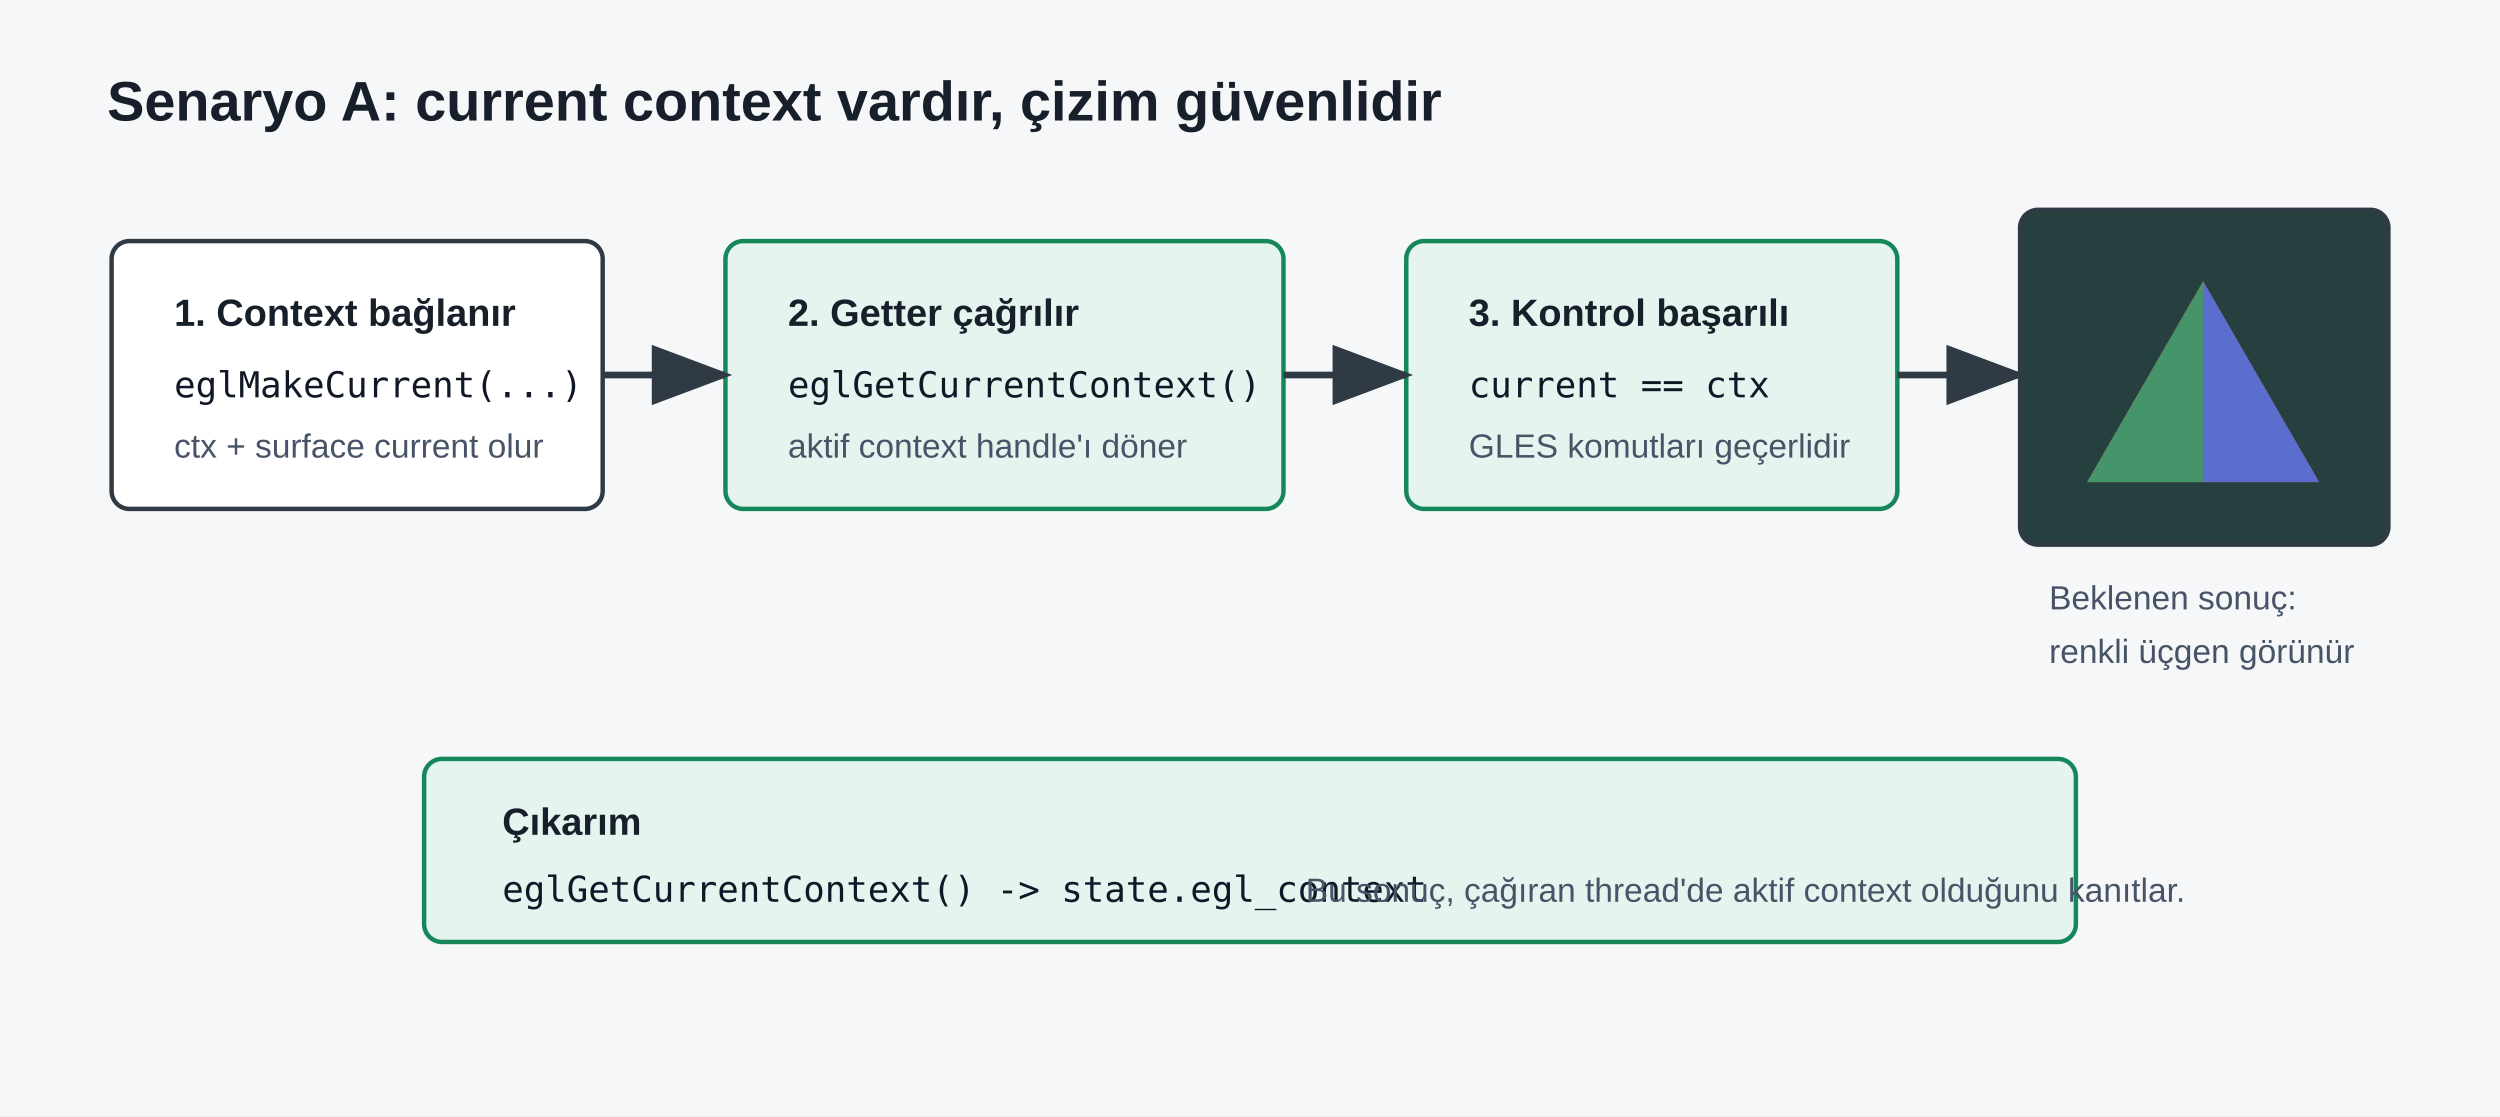
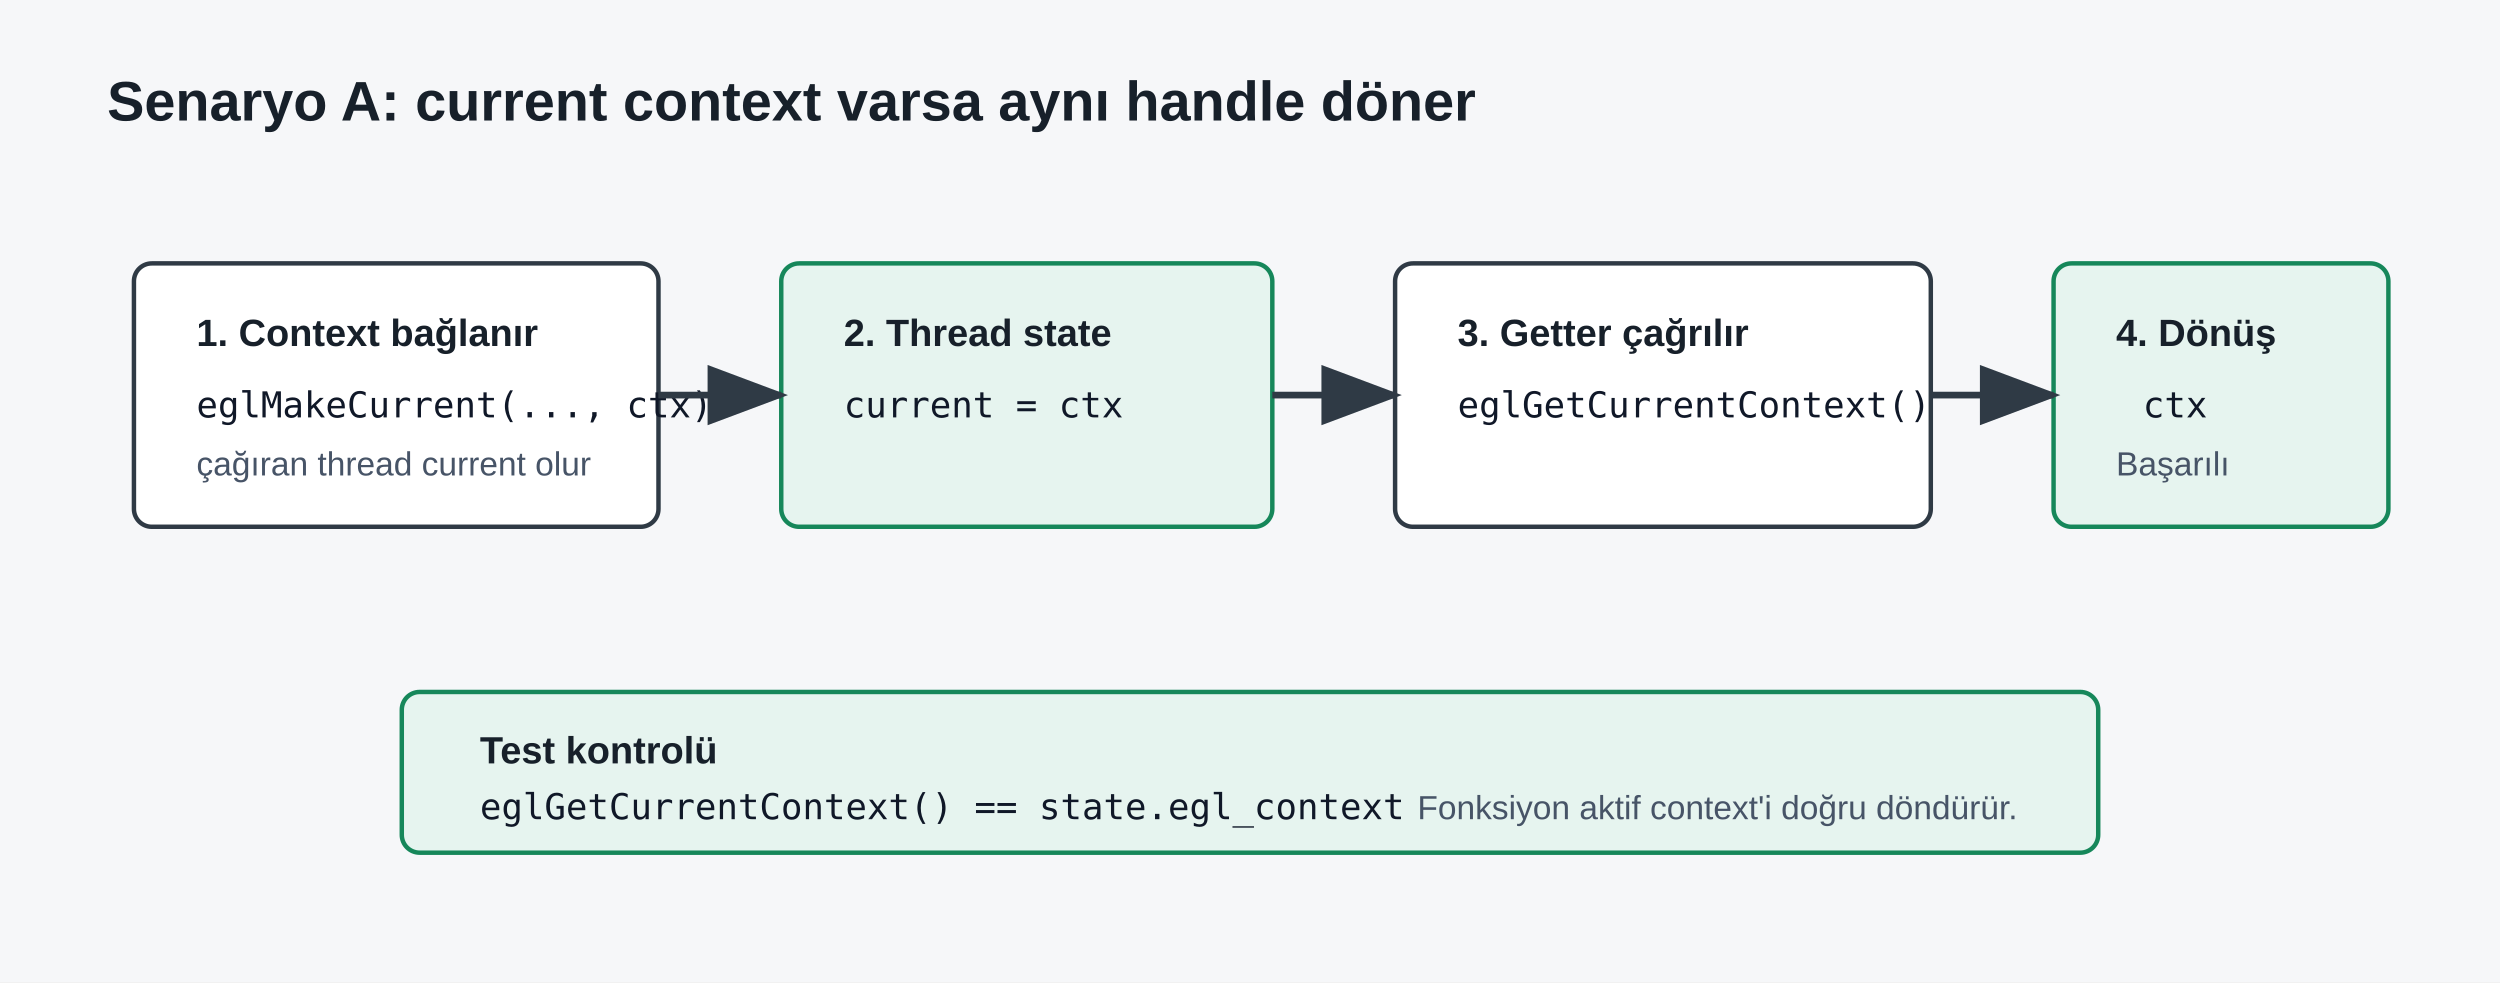
- <svg xmlns="http://www.w3.org/2000/svg" width="1120" height="500" viewBox="0 0 1120 500" role="img" aria-labelledby="title desc">
+ <svg xmlns="http://www.w3.org/2000/svg" width="1120" height="440" viewBox="0 0 1120 440" role="img" aria-labelledby="title desc">
  <defs>
    <style>
      .bg { fill: #f6f7f9; }
      .title { font: 700 25px Arial, sans-serif; fill: #17202a; }
      .step { fill: #ffffff; stroke: #2f3a45; stroke-width: 2; }
      .ok { fill: #e6f4ef; stroke: #16875a; stroke-width: 2; }
-       .screen { fill: #263f3f; stroke: #2f3a45; stroke-width: 2; }
      .label { font: 700 17px Arial, sans-serif; fill: #17202a; }
      .small { font: 15px Arial, sans-serif; fill: #475467; }
      .code { font: 16px Consolas, monospace; fill: #101828; }
      .arrow { stroke: #2f3a45; stroke-width: 3; fill: none; marker-end: url(#arrowhead); }
    </style>
    <marker id="arrowhead" markerWidth="12" markerHeight="9" refX="11" refY="4.5" orient="auto">
      <path d="M0,0 L12,4.5 L0,9 Z" fill="#2f3a45" />
    </marker>
  </defs>
-   <rect class="bg" width="1120" height="500" />
-   <text class="title" x="48" y="54">Senaryo A: current context vardır, çizim güvenlidir</text>
-   <rect class="step" x="50" y="108" width="220" height="120" rx="8" />
-   <text class="label" x="78" y="146">1. Context bağlanır</text>
-   <text class="code" x="78" y="178">eglMakeCurrent(...)</text>
-   <text class="small" x="78" y="205">ctx + surface current olur</text>
-   <rect class="ok" x="325" y="108" width="250" height="120" rx="8" />
-   <text class="label" x="353" y="146">2. Getter çağrılır</text>
-   <text class="code" x="353" y="178">eglGetCurrentContext()</text>
-   <text class="small" x="353" y="205">aktif context handle'ı döner</text>
-   <rect class="ok" x="630" y="108" width="220" height="120" rx="8" />
-   <text class="label" x="658" y="146">3. Kontrol başarılı</text>
-   <text class="code" x="658" y="178">current == ctx</text>
-   <text class="small" x="658" y="205">GLES komutları geçerlidir</text>
-   <rect class="screen" x="905" y="94" width="165" height="150" rx="8" />
-   <polygon points="987,126 935,216 1039,216" fill="#e5483e" />
-   <polygon points="987,126 935,216 987,216" fill="#19a974" opacity="0.78" />
-   <polygon points="987,126 1039,216 987,216" fill="#3478f6" opacity="0.78" />
-   <text class="small" x="918" y="273">Beklenen sonuç:</text>
-   <text class="small" x="918" y="297">renkli üçgen görünür</text>
-   <path class="arrow" d="M270 168 L325 168" />
-   <path class="arrow" d="M575 168 L630 168" />
-   <path class="arrow" d="M850 168 L905 168" />
-   <rect class="ok" x="190" y="340" width="740" height="82" rx="8" />
-   <text class="label" x="225" y="374">Çıkarım</text>
-   <text class="code" x="225" y="404">eglGetCurrentContext() -&gt; state.egl_context</text>
-   <text class="small" x="585" y="404">Bu sonuç, çağıran thread'de aktif context olduğunu kanıtlar.</text>
+   <rect class="bg" width="1120" height="440" />
+   <text class="title" x="48" y="54">Senaryo A: current context varsa aynı handle döner</text>
+   <rect class="step" x="60" y="118" width="235" height="118" rx="8" />
+   <text class="label" x="88" y="155">1. Context bağlanır</text>
+   <text class="code" x="88" y="187">eglMakeCurrent(..., ctx)</text>
+   <text class="small" x="88" y="213">çağıran thread current olur</text>
+   <rect class="ok" x="350" y="118" width="220" height="118" rx="8" />
+   <text class="label" x="378" y="155">2. Thread state</text>
+   <text class="code" x="378" y="187">current = ctx</text>
+   <rect class="step" x="625" y="118" width="240" height="118" rx="8" />
+   <text class="label" x="653" y="155">3. Getter çağrılır</text>
+   <text class="code" x="653" y="187">eglGetCurrentContext()</text>
+   <rect class="ok" x="920" y="118" width="150" height="118" rx="8" />
+   <text class="label" x="948" y="155">4. Dönüş</text>
+   <text class="code" x="960" y="187">ctx</text>
+   <text class="small" x="948" y="213">Başarılı</text>
+   <path class="arrow" d="M295 177 L350 177" />
+   <path class="arrow" d="M570 177 L625 177" />
+   <path class="arrow" d="M865 177 L920 177" />
+   <rect class="ok" x="180" y="310" width="760" height="72" rx="8" />
+   <text class="label" x="215" y="342">Test kontrolü</text>
+   <text class="code" x="215" y="367">eglGetCurrentContext() == state.egl_context</text>
+   <text class="small" x="635" y="367">Fonksiyon aktif context'i doğru döndürür.</text>
</svg>
